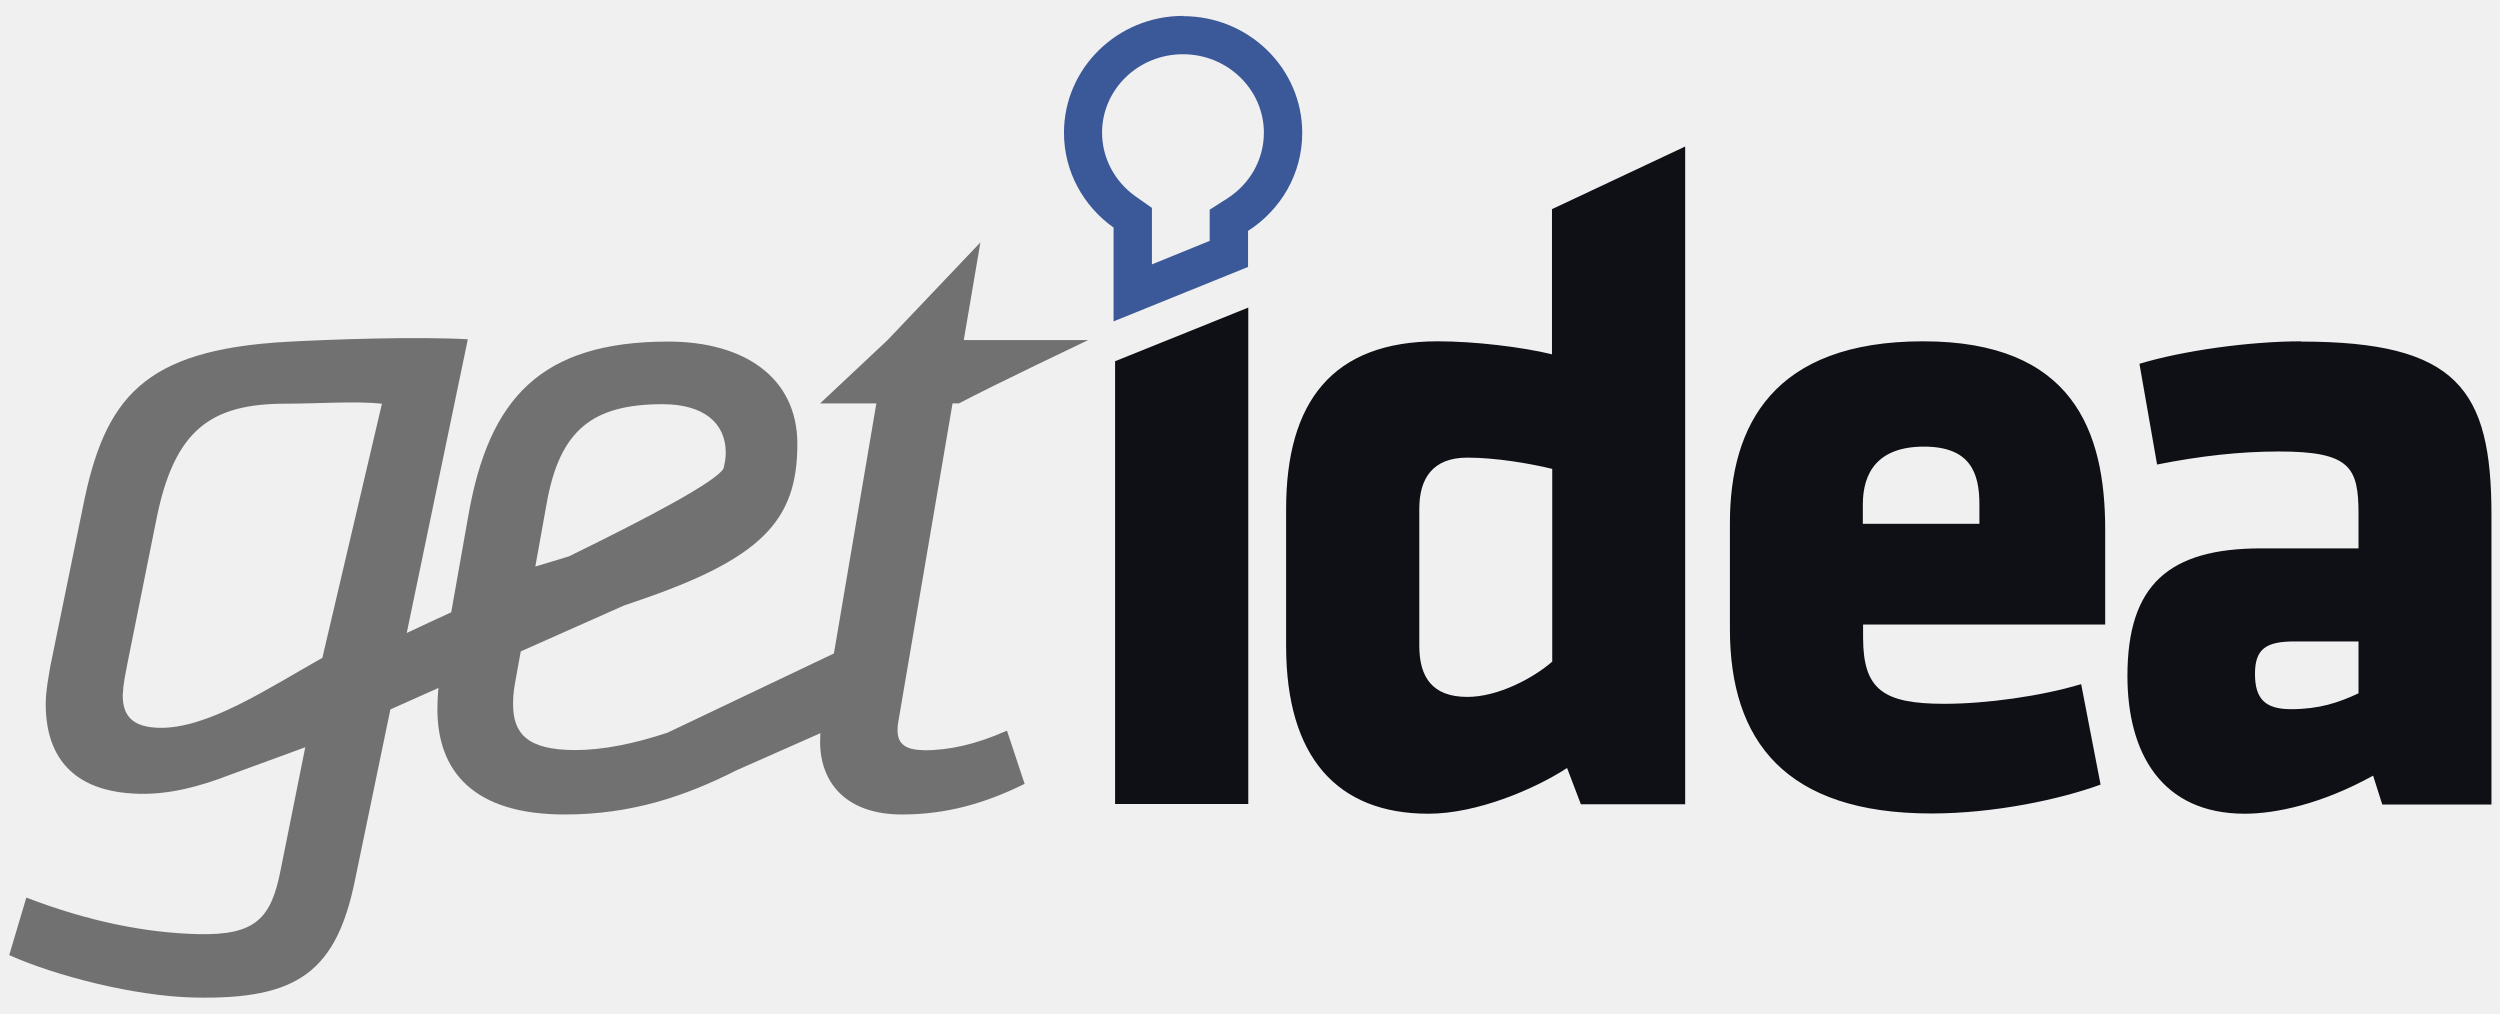
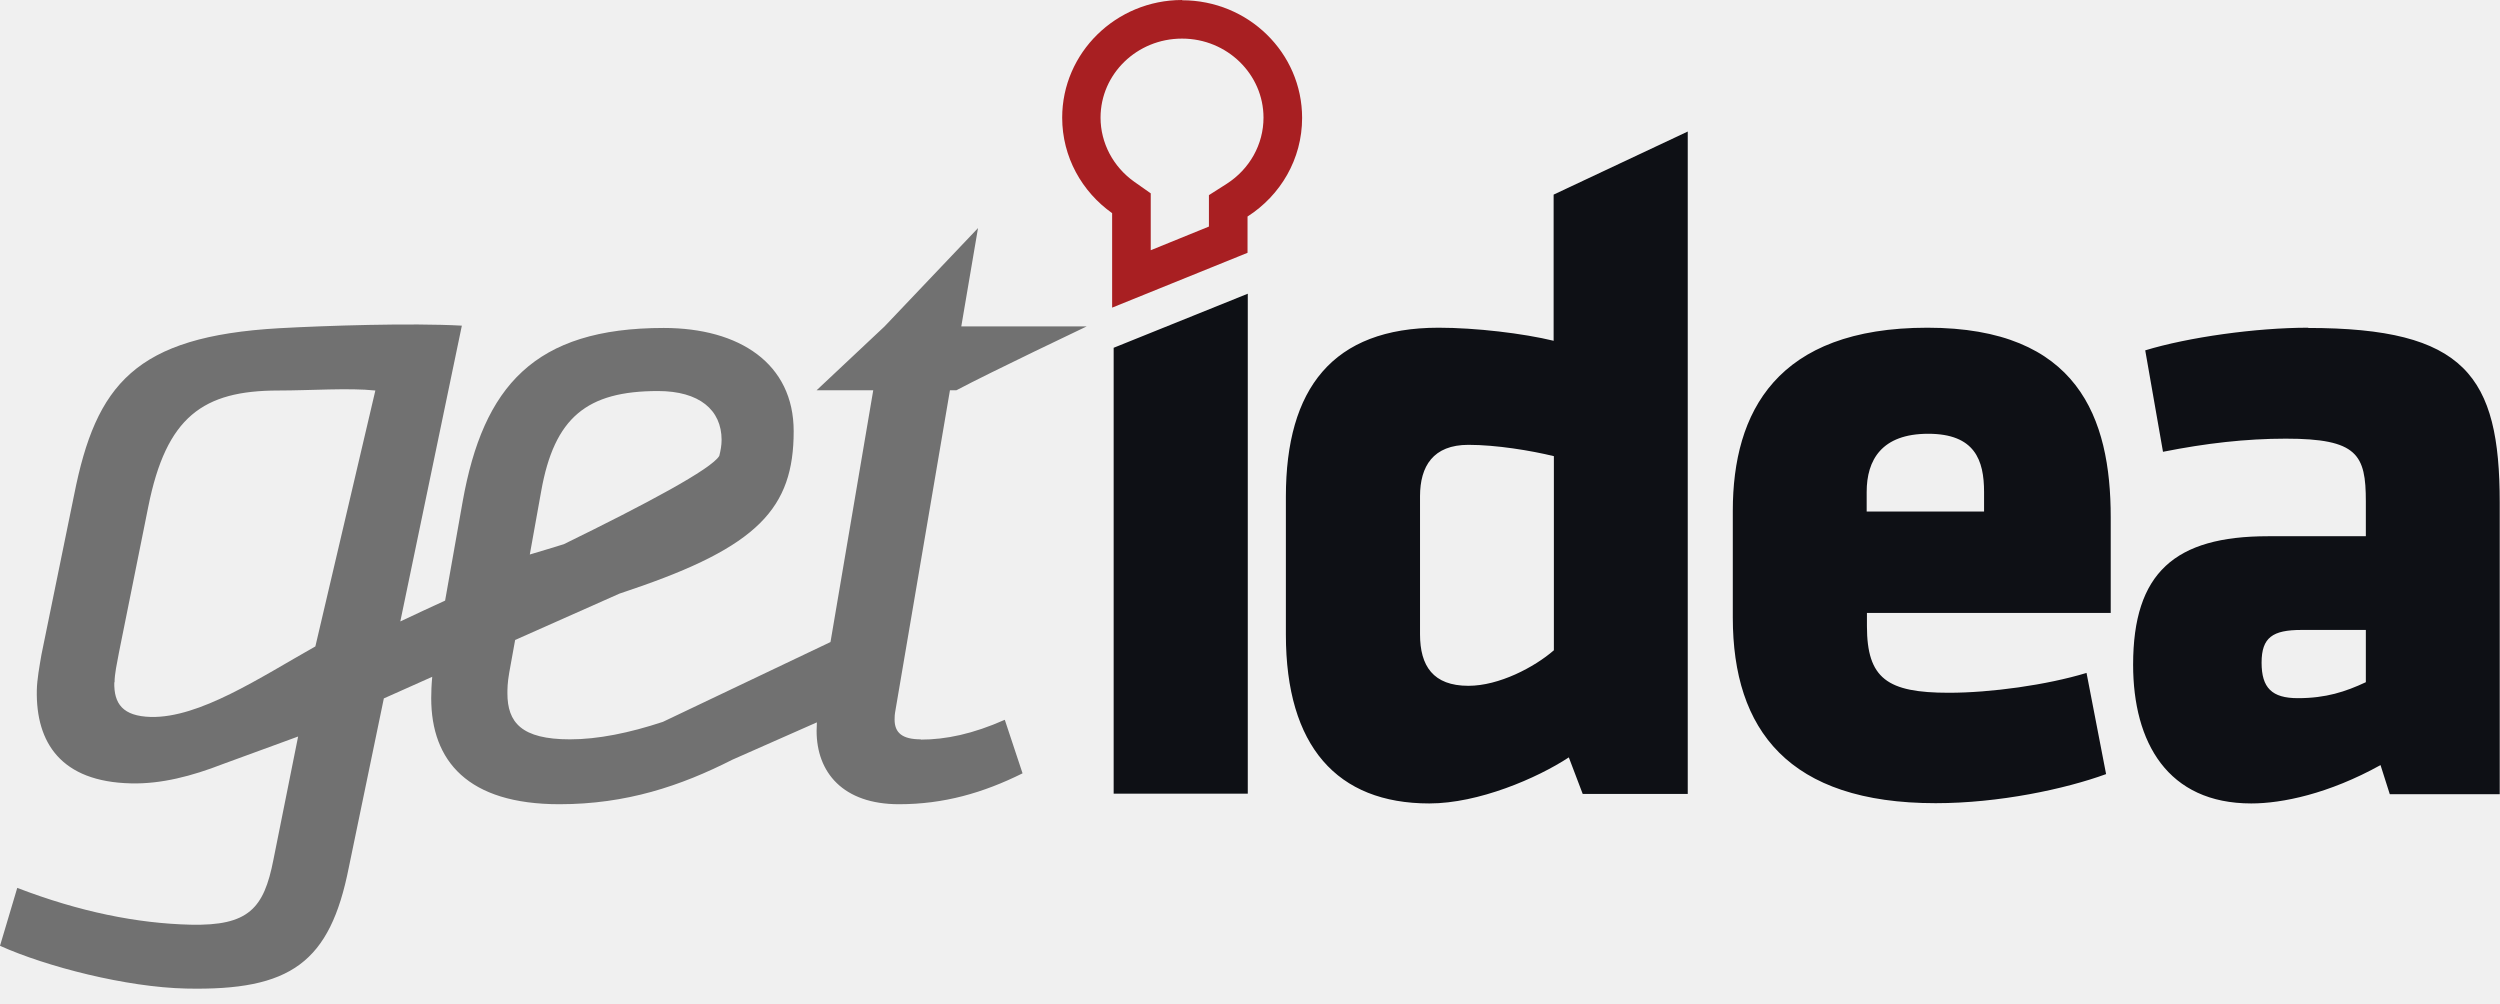
- <svg xmlns="http://www.w3.org/2000/svg" width="143" height="58" viewBox="0 0 143 58" fill="none">
-   <g clip-path="url(#clip0_3046_7896)">
-     <path d="M63.783 45.99H71.402V17.593L63.783 20.663V45.99ZM88.788 20.269C87.048 19.845 84.343 19.523 82.237 19.523C76.212 19.523 73.566 22.988 73.566 29.115V36.953C73.566 43.299 76.476 46.545 81.71 46.545C84.503 46.545 87.837 45.112 89.636 43.928L90.426 46.004H96.392V8.38L88.773 11.963V20.254L88.788 20.269ZM88.788 37.845C87.677 38.81 85.673 39.863 83.933 39.863C81.93 39.863 81.184 38.737 81.184 36.938V29.101C81.184 27.39 81.93 26.176 83.933 26.176C85.512 26.176 87.472 26.498 88.788 26.82V37.845ZM110.005 19.523C101.436 19.523 98.951 24.319 98.951 29.919V35.988C98.951 42.378 102.124 46.531 110.473 46.531C114.07 46.531 117.828 45.727 120.153 44.879L119.042 39.132C116.775 39.819 113.602 40.258 111.219 40.258C107.724 40.258 106.569 39.453 106.569 36.471V35.725H120.417V30.285C120.417 24.641 118.559 19.523 110.005 19.523ZM113.222 29.963H106.554V28.852C106.554 27.039 107.402 25.547 110.049 25.547C112.696 25.547 113.222 27.039 113.222 28.852V29.963ZM131.632 19.523C128.664 19.523 124.818 20.064 122.376 20.81L123.385 26.571C125.812 26.088 128.093 25.825 130.36 25.825C134.44 25.825 134.907 26.732 134.907 29.393V31.367H129.351C124.058 31.367 121.689 33.444 121.689 38.664C121.689 43.08 123.648 46.545 128.4 46.545C130.141 46.545 132.787 46.004 135.741 44.367L136.267 46.019H142.511V29.452C142.511 22.257 140.552 19.538 131.617 19.538L131.632 19.523ZM134.907 39.658C133.752 40.199 132.641 40.565 131.047 40.565C129.57 40.565 128.985 39.98 128.985 38.547C128.985 37.114 129.614 36.69 131.252 36.69H134.907V39.673V39.658Z" fill="#0E1015" />
-     <path d="M52.832 42.904C51.765 42.904 51.341 42.524 51.341 41.779C51.341 41.618 51.341 41.515 51.399 41.194L54.485 23.076H54.85C56.81 22.038 62.249 19.45 62.249 19.45H55.128L56.079 13.864L50.771 19.45L46.91 23.076H50.127L47.7 37.377L38.181 41.91C36.28 42.539 34.496 42.904 32.902 42.904C30.138 42.904 29.349 41.939 29.349 40.287C29.349 40.068 29.349 39.702 29.451 39.117L29.787 37.26L35.709 34.628C35.899 34.569 36.09 34.496 36.309 34.423C43.591 31.967 45.609 29.773 45.609 25.401C45.609 21.555 42.523 19.538 38.224 19.538C30.884 19.538 27.974 22.842 26.804 29.408L25.81 35.023C24.947 35.418 24.099 35.812 23.265 36.207L26.76 19.406C23.85 19.245 19.04 19.406 16.378 19.552C8.204 20.02 5.982 22.74 4.739 29.013L2.882 38.094C2.765 38.781 2.633 39.483 2.618 40.111C2.56 43.094 3.993 45.317 7.97 45.405C9.696 45.449 11.45 44.981 13.147 44.323L17.46 42.744L16.056 49.748C15.515 52.511 14.653 53.506 11.348 53.433C8.321 53.36 5.046 52.702 1.507 51.342L0.527 54.632C3.159 55.816 7.707 56.986 11.1 57.059C17.051 57.191 19.273 55.582 20.341 50.172L22.33 40.579L25.079 39.351C25.035 39.804 25.02 40.228 25.02 40.565C25.02 44.133 27.097 46.589 32.302 46.589C36.104 46.589 39.19 45.551 42.129 44.06L46.925 41.939C46.925 42.144 46.91 42.305 46.91 42.422C46.91 44.776 48.402 46.589 51.589 46.589C54.134 46.589 56.371 45.946 58.608 44.835L57.599 41.793C55.786 42.597 54.251 42.919 52.818 42.919L52.832 42.904ZM7.034 39.673C7.034 39.19 7.166 38.605 7.283 37.977L8.95 29.686C9.974 24.582 12.05 23.091 16.349 23.091C18.162 23.091 20.356 22.93 21.847 23.091L18.44 37.626C15.252 39.424 11.86 41.691 9.096 41.632C7.502 41.588 6.991 40.886 7.02 39.658L7.034 39.673ZM30.621 32.405L31.264 28.823C32.01 24.611 33.867 23.12 37.903 23.12C40.242 23.12 41.514 24.188 41.514 25.898C41.514 26.205 41.456 26.512 41.383 26.805C40.944 27.551 37.215 29.539 32.551 31.82C31.878 32.025 31.323 32.201 30.621 32.405Z" fill="#717171" />
-     <path d="M67.674 3.103C70.218 3.103 72.294 5.121 72.294 7.592C72.294 9.113 71.505 10.516 70.203 11.35L69.194 11.993V13.777L65.89 15.122V11.891L64.954 11.233C63.755 10.385 63.038 9.025 63.038 7.592C63.038 5.106 65.115 3.103 67.659 3.103M67.674 0.909C63.916 0.909 60.859 3.907 60.859 7.592C60.859 9.829 61.985 11.803 63.696 13.017V18.383L71.388 15.269V13.207C73.259 12.008 74.488 9.946 74.488 7.606C74.488 3.907 71.431 0.924 67.674 0.924V0.909Z" fill="#3B5999" />
+ <svg xmlns="http://www.w3.org/2000/svg" width="142" height="57" viewBox="0 0 142 57" fill="none">
+   <g clip-path="url(#clip0_4841_4875)">
+     <path d="M63.256 45.081H70.874V16.683L63.256 19.754V45.081ZM88.26 19.359C86.52 18.935 83.815 18.614 81.71 18.614C75.685 18.614 73.038 22.079 73.038 28.206V36.044C73.038 42.39 75.948 45.636 81.183 45.636C83.976 45.636 87.31 44.203 89.109 43.019L89.898 45.095H95.864V7.471L88.246 11.054V19.345L88.26 19.359ZM88.26 36.936C87.149 37.901 85.146 38.954 83.406 38.954C81.403 38.954 80.657 37.828 80.657 36.029V28.191C80.657 26.481 81.403 25.267 83.406 25.267C84.985 25.267 86.945 25.589 88.26 25.91V36.936ZM109.478 18.614C100.909 18.614 98.423 23.41 98.423 29.01V35.079C98.423 41.469 101.596 45.621 109.946 45.621C113.543 45.621 117.301 44.817 119.626 43.969L118.515 38.222C116.248 38.91 113.075 39.349 110.692 39.349C107.197 39.349 106.042 38.544 106.042 35.561V34.816H119.889V29.376C119.889 23.732 118.032 18.614 109.478 18.614ZM112.695 29.054H106.027V27.943C106.027 26.13 106.875 24.638 109.522 24.638C112.168 24.638 112.695 26.13 112.695 27.943V29.054ZM131.105 18.614C128.136 18.614 124.291 19.155 121.849 19.9L122.858 25.662C125.285 25.179 127.566 24.916 129.833 24.916C133.912 24.916 134.38 25.823 134.38 28.484V30.458H128.824C123.53 30.458 121.161 32.534 121.161 37.755C121.161 42.171 123.121 45.636 127.873 45.636C129.613 45.636 132.26 45.095 135.214 43.457L135.74 45.11H141.984V28.542C141.984 21.348 140.024 18.628 131.09 18.628L131.105 18.614ZM134.38 38.749C133.225 39.29 132.114 39.656 130.52 39.656C129.043 39.656 128.458 39.071 128.458 37.638C128.458 36.205 129.087 35.781 130.725 35.781H134.38V38.764V38.749Z" fill="#0E1015" />
+     <path d="M52.305 41.995C51.238 41.995 50.813 41.615 50.813 40.869C50.813 40.708 50.813 40.606 50.872 40.284L53.957 22.167H54.323C56.282 21.129 61.722 18.541 61.722 18.541H54.601L55.551 12.955L50.243 18.541L46.383 22.167H49.6L47.172 36.468L37.653 41.001C35.752 41.63 33.968 41.995 32.374 41.995C29.611 41.995 28.821 41.03 28.821 39.378C28.821 39.158 28.821 38.793 28.924 38.208L29.26 36.351L35.182 33.719C35.372 33.66 35.562 33.587 35.782 33.514C43.063 31.058 45.081 28.864 45.081 24.492C45.081 20.646 41.996 18.628 37.697 18.628C30.357 18.628 27.447 21.933 26.277 28.498L25.282 34.114C24.42 34.508 23.572 34.903 22.738 35.298L26.233 18.497C23.323 18.336 18.512 18.497 15.851 18.643C7.677 19.111 5.454 21.831 4.211 28.104L2.354 37.184C2.237 37.872 2.106 38.574 2.091 39.202C2.033 42.185 3.466 44.408 7.443 44.496C9.168 44.539 10.923 44.072 12.619 43.413L16.933 41.834L15.529 48.839C14.988 51.602 14.125 52.596 10.821 52.523C7.794 52.45 4.518 51.792 0.98 50.432L0 53.722C2.632 54.907 7.18 56.077 10.572 56.15C16.523 56.281 18.746 54.673 19.814 49.263L21.802 39.67L24.551 38.442C24.508 38.895 24.493 39.319 24.493 39.656C24.493 43.223 26.569 45.68 31.775 45.68C35.577 45.68 38.662 44.642 41.601 43.15L46.398 41.03C46.398 41.235 46.383 41.396 46.383 41.513C46.383 43.867 47.874 45.68 51.062 45.68C53.606 45.68 55.844 45.037 58.081 43.925L57.072 40.884C55.259 41.688 53.723 42.01 52.29 42.01L52.305 41.995ZM6.507 38.764C6.507 38.281 6.639 37.696 6.756 37.067L8.423 28.776C9.446 23.673 11.523 22.181 15.822 22.181C17.635 22.181 19.828 22.021 21.32 22.181L17.913 36.716C14.725 38.515 11.332 40.782 8.569 40.723C6.975 40.679 6.463 39.977 6.492 38.749L6.507 38.764ZM30.093 31.496L30.737 27.914C31.482 23.702 33.34 22.211 37.375 22.211C39.715 22.211 40.987 23.278 40.987 24.989C40.987 25.296 40.929 25.603 40.855 25.896C40.417 26.641 36.688 28.63 32.023 30.911C31.351 31.116 30.795 31.291 30.093 31.496Z" fill="#717171" />
+     <path d="M67.146 2.193C69.691 2.193 71.767 4.211 71.767 6.683C71.767 8.203 70.977 9.607 69.676 10.441L68.667 11.084V12.868L65.362 14.213V10.982L64.426 10.324C63.227 9.475 62.511 8.116 62.511 6.683C62.511 4.197 64.587 2.193 67.132 2.193M67.146 1.52588e-05C63.388 1.52588e-05 60.332 2.998 60.332 6.683C60.332 8.92 61.458 10.894 63.169 12.107V17.474L70.86 14.359V12.298C72.732 11.099 73.96 9.037 73.96 6.697C73.96 2.998 70.904 0.015 67.146 0.015V1.52588e-05Z" fill="#A81F22" />
  </g>
  <defs>
-     <clipPath id="clip0_3046_7896">
-       <rect width="142" height="56.151" fill="white" transform="translate(0.527344 0.909256)" />
+     <clipPath id="clip0_4841_4875">
+       <rect width="142" height="56.151" fill="white" />
    </clipPath>
  </defs>
</svg>
